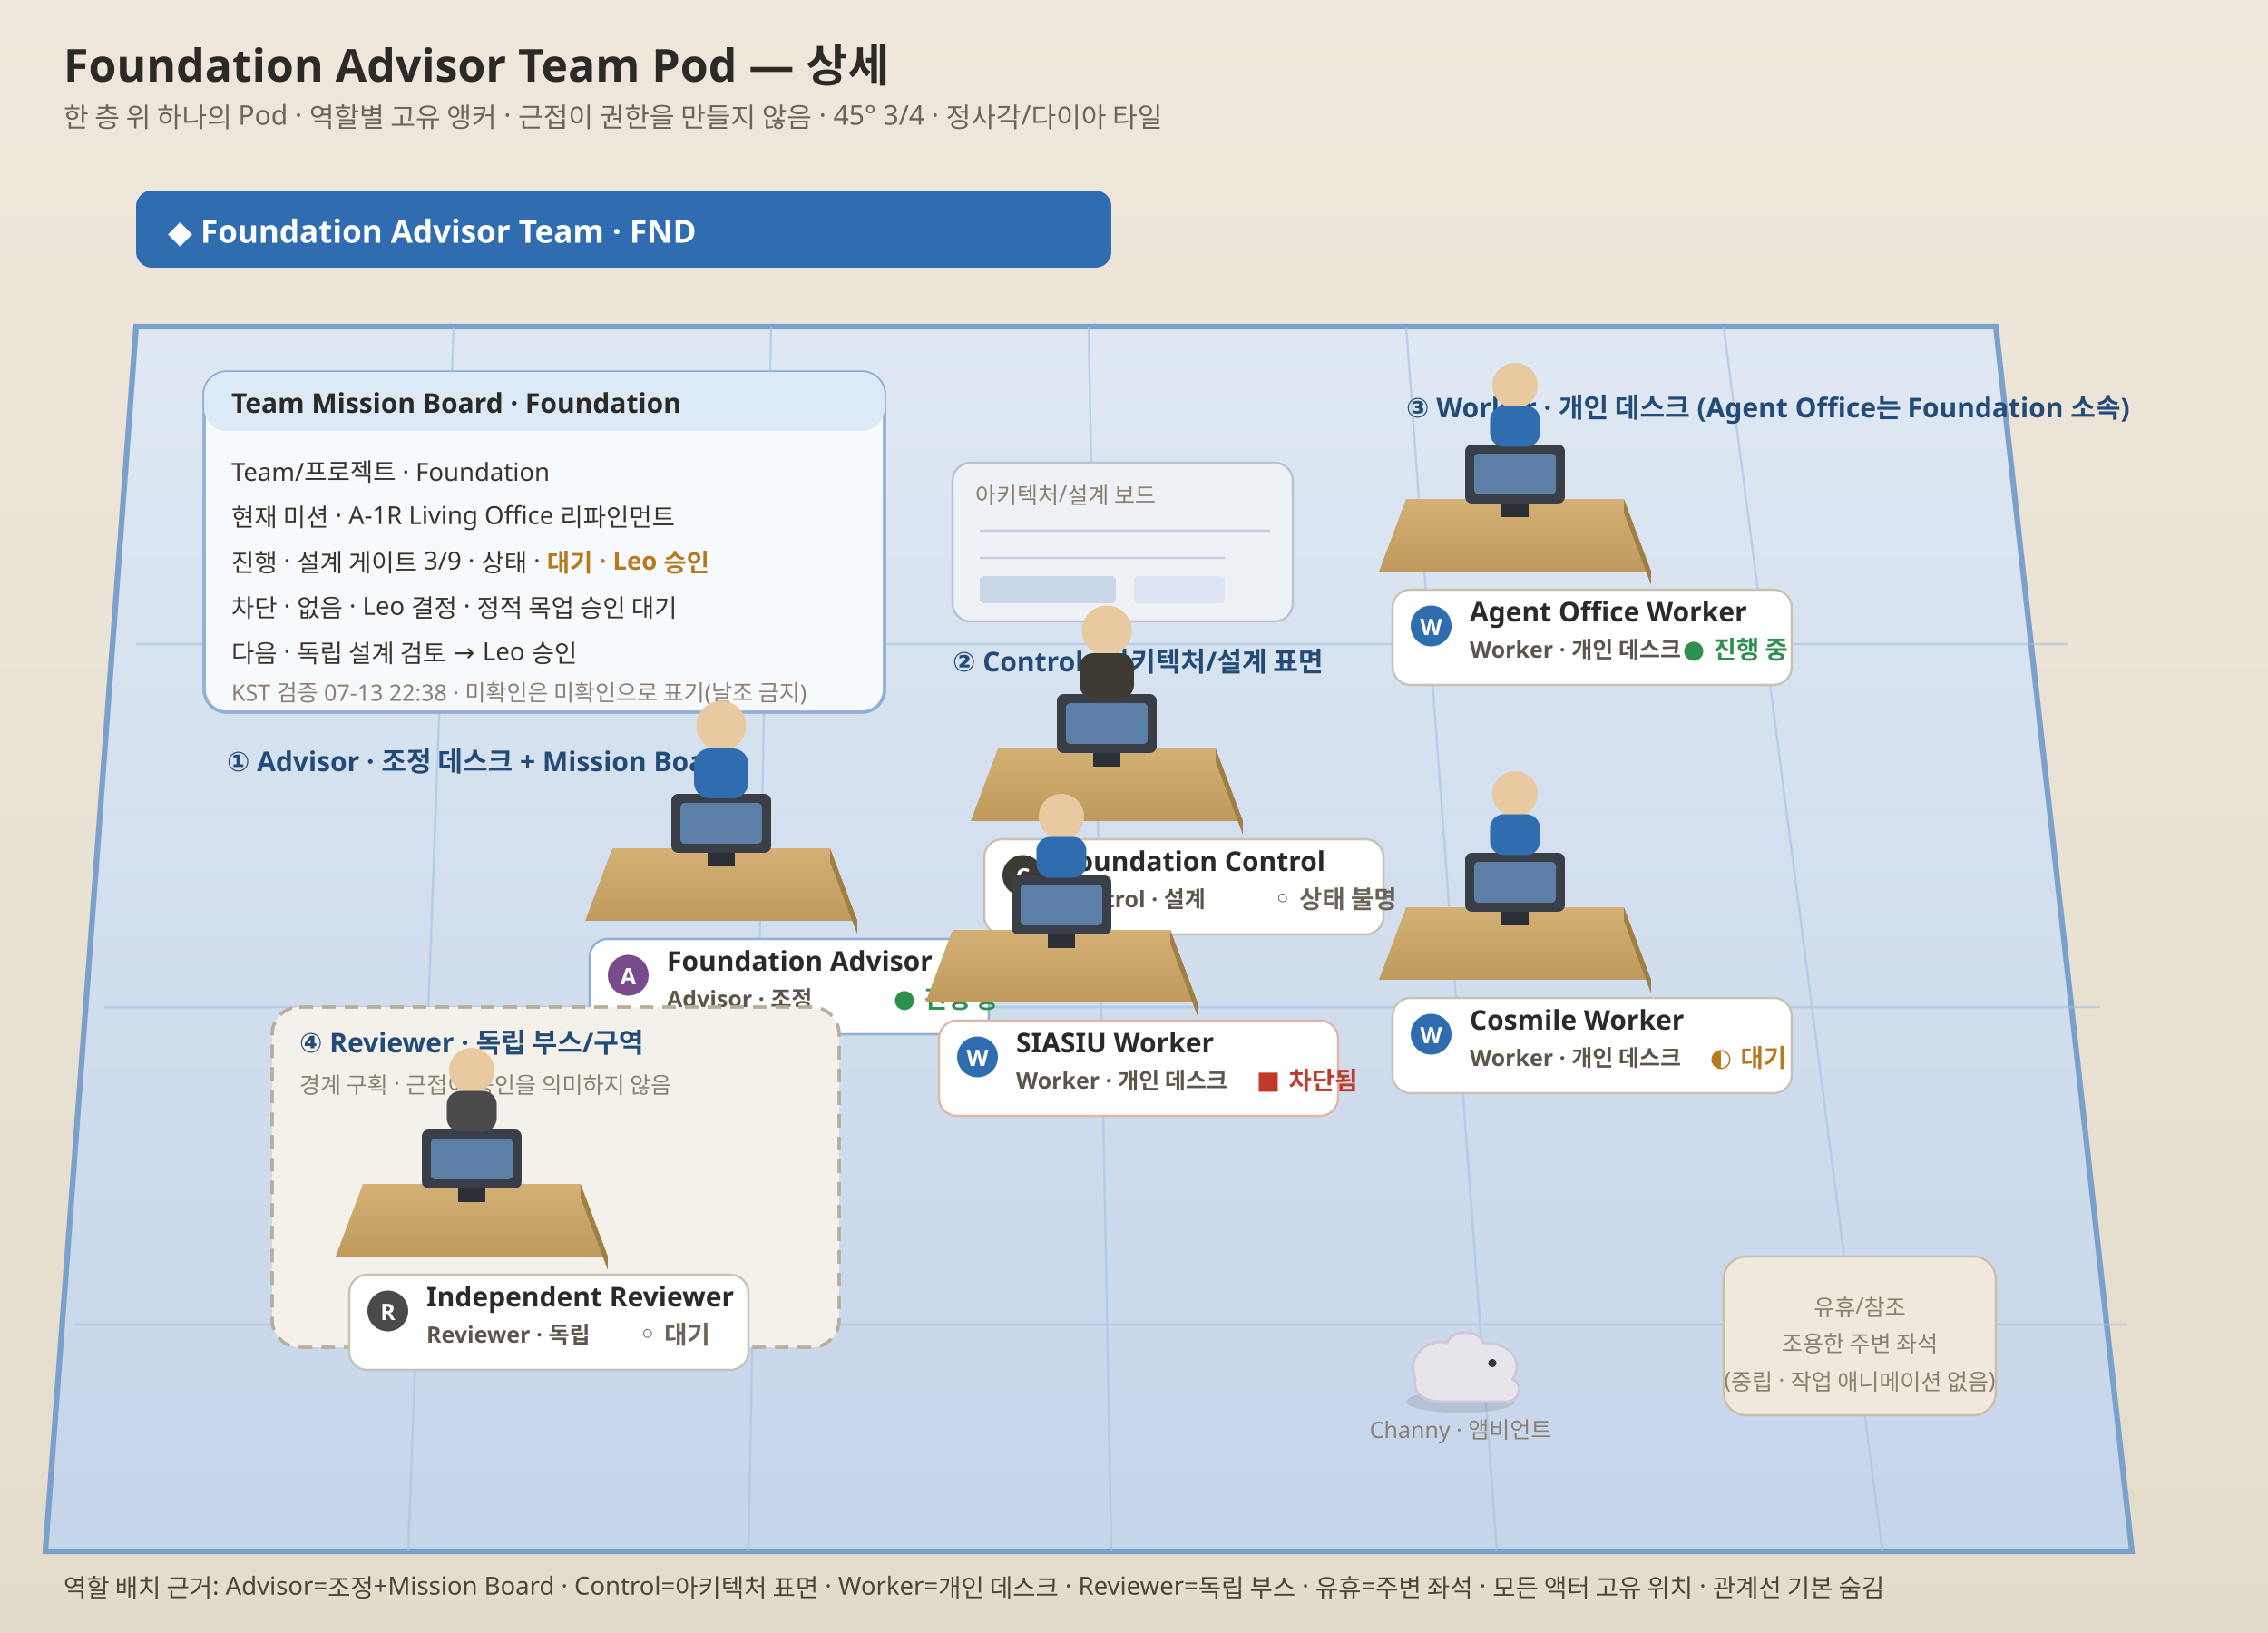
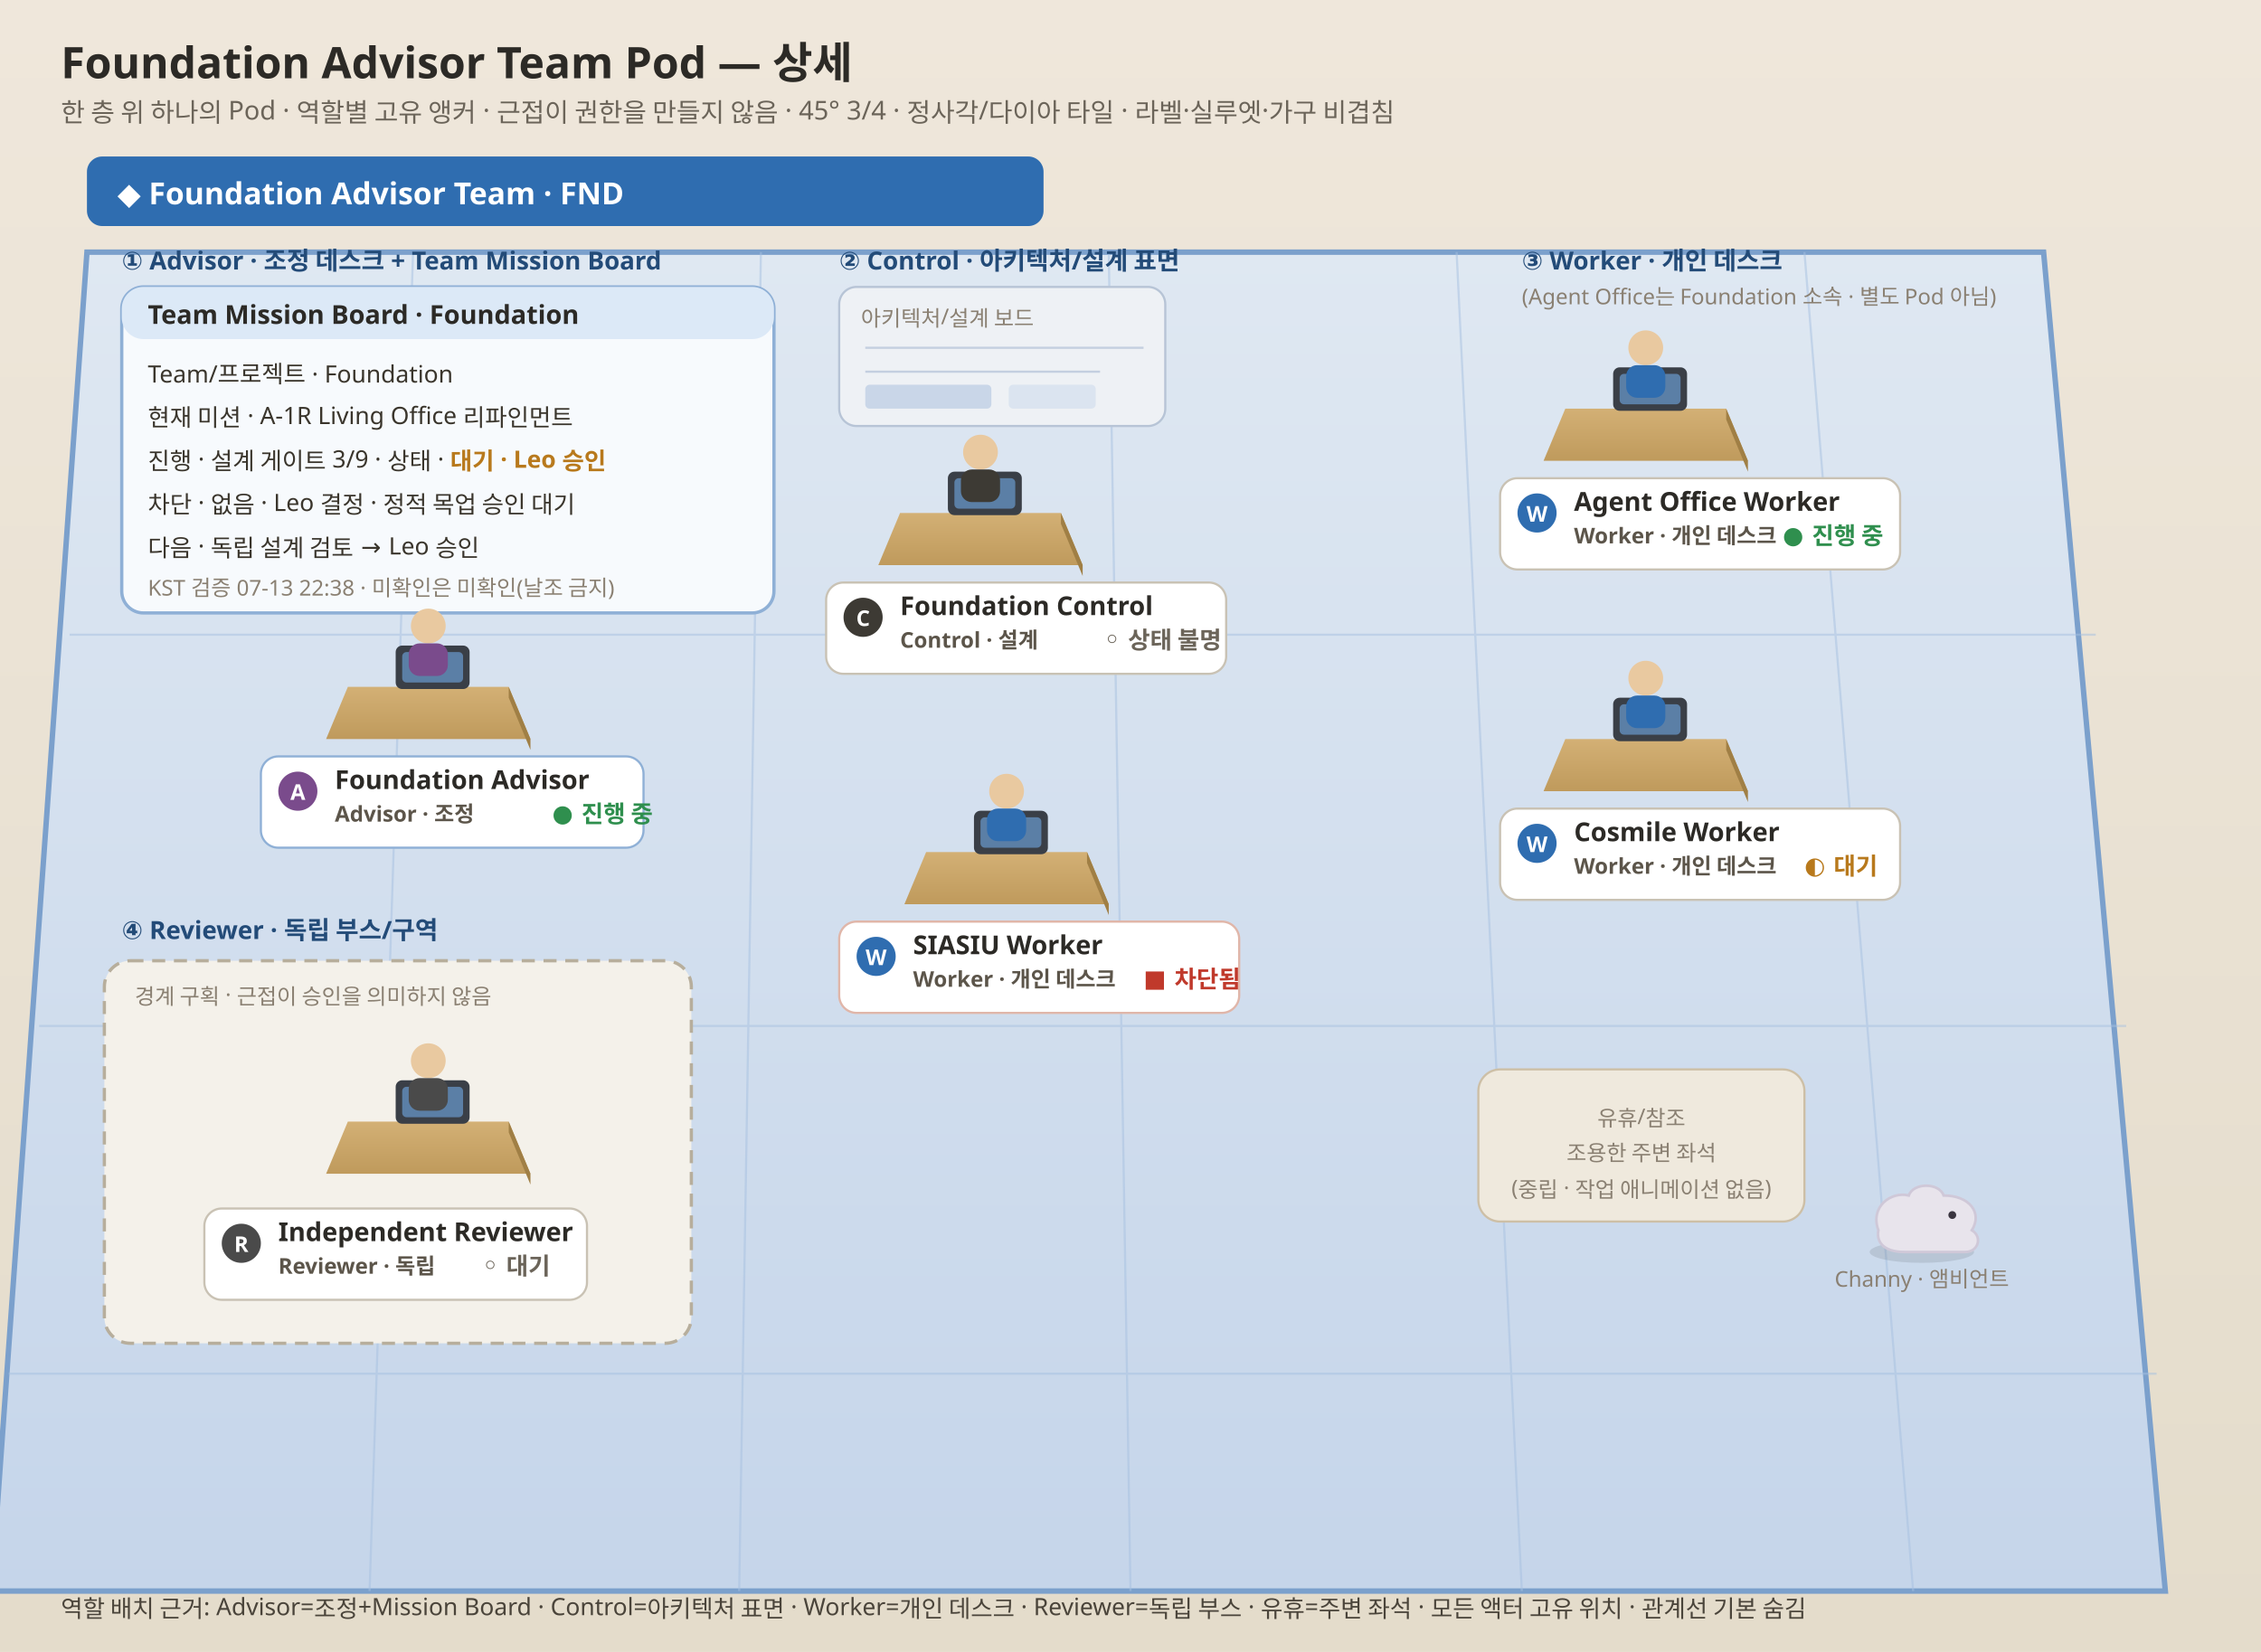
- <svg xmlns="http://www.w3.org/2000/svg" width="1000" height="720" viewBox="0 0 1000 720" font-family="'Noto Sans KR','Malgun Gothic',system-ui,sans-serif">
+ <svg xmlns="http://www.w3.org/2000/svg" width="1040" height="760" viewBox="0 0 1040 760" font-family="'Noto Sans KR','Malgun Gothic',system-ui,sans-serif">
  <defs>
    <linearGradient id="pw" x1="0" y1="0" x2="0" y2="1">
      <stop offset="0" stop-color="#efe7db" />
      <stop offset="1" stop-color="#e4dccb" />
    </linearGradient>
    <linearGradient id="pp" x1="0" y1="0" x2="0" y2="1">
      <stop offset="0" stop-color="#dfe8f2" />
      <stop offset="1" stop-color="#c5d5ea" />
    </linearGradient>
    <linearGradient id="desk" x1="0" y1="0" x2="0" y2="1">
      <stop offset="0" stop-color="#d3b075" />
      <stop offset="1" stop-color="#bf9a5c" />
    </linearGradient>
    <style>
      .h{font-size:20px;font-weight:700;fill:#2c2a26}.sub{font-size:12px;fill:#6b6459}
-       .anch{font-size:12px;font-weight:700;fill:#234b78}.name{font-size:12px;font-weight:700;fill:#2c2a26}
+       .anch{font-size:11.5px;font-weight:700;fill:#234b78}.name{font-size:12px;font-weight:700;fill:#2c2a26}
      .team{font-size:10px;font-weight:600;fill:#5c554a}.state{font-size:11px;font-weight:700}
      .mbh{font-size:12px;font-weight:700;fill:#2c2a26}.mb{font-size:11px;fill:#3a352c}
      .cap{font-size:11px;fill:#4a443a}.tiny{font-size:10px;fill:#8a8072}
    </style>
    <g id="unit">
-       <polygon points="0,26 96,26 108,58 -12,58" fill="url(#desk)" />
-       <polygon points="96,26 108,58 108,64 96,32" fill="#a07f45" />
-       <rect x="26" y="2" width="44" height="26" rx="3" fill="#3a3f47" />
-       <rect x="30" y="6" width="36" height="18" rx="2" fill="#5b7fa6" />
-       <rect x="42" y="28" width="12" height="6" fill="#2b2f36" />
+       <polygon points="0,20 74,20 84,44 -10,44" fill="url(#desk)" />
+       <polygon points="74,20 84,44 84,49 74,25" fill="#a07f45" />
+       <rect x="22" y="1" width="34" height="20" rx="3" fill="#3a3f47" />
+       <rect x="25" y="4" width="28" height="14" rx="2" fill="#5b7fa6" />
+     </g>
+     <g id="figA">
+       <circle cx="0" cy="0" r="8" fill="#e9c9a0" />
+       <rect x="-9" y="8" width="18" height="15" rx="5" fill="#7a4b8c" />
+     </g>
+     <g id="figC">
+       <circle cx="0" cy="0" r="8" fill="#e9c9a0" />
+       <rect x="-9" y="8" width="18" height="15" rx="5" fill="#3d3a34" />
+     </g>
+     <g id="figW">
+       <circle cx="0" cy="0" r="8" fill="#e9c9a0" />
+       <rect x="-9" y="8" width="18" height="15" rx="5" fill="#2f6db0" />
+     </g>
+     <g id="figR">
+       <circle cx="0" cy="0" r="8" fill="#e9c9a0" />
+       <rect x="-9" y="8" width="18" height="15" rx="5" fill="#4a4a4a" />
    </g>
  </defs>
-   <rect width="1000" height="720" fill="url(#pw)" />
+   <rect width="1040" height="760" fill="url(#pw)" />
  <text x="28" y="36" class="h">Foundation Advisor Team Pod — 상세</text>
-   <text x="28" y="56" class="sub">한 층 위 하나의 Pod · 역할별 고유 앵커 · 근접이 권한을 만들지 않음 · 45° 3/4 · 정사각/다이아 타일</text>
-   <g transform="translate(60,84)">
-     <polygon points="0,60 820,60 880,600 -40,600" fill="url(#pp)" stroke="#7ba0cc" stroke-width="2.5" />
-     <g stroke="#a6c0e0" stroke-width="1" opacity="0.6">
-       <line x1="140" y1="60" x2="120" y2="600" />
-       <line x1="280" y1="60" x2="270" y2="600" />
-       <line x1="420" y1="60" x2="430" y2="600" />
-       <line x1="560" y1="60" x2="600" y2="600" />
-       <line x1="700" y1="60" x2="770" y2="600" />
-       <line x1="0" y1="200" x2="852" y2="200" />
-       <line x1="-14" y1="360" x2="866" y2="360" />
-       <line x1="-28" y1="500" x2="878" y2="500" />
+   <text x="28" y="56" class="sub">한 층 위 하나의 Pod · 역할별 고유 앵커 · 근접이 권한을 만들지 않음 · 45° 3/4 · 정사각/다이아 타일 · 라벨·실루엣·가구 비겹침</text>
+   <g transform="translate(40,72)">
+     <polygon points="0,44 900,44 956,660 -44,660" fill="url(#pp)" stroke="#7ba0cc" stroke-width="2.5" />
+     <g stroke="#a6c0e0" stroke-width="1" opacity="0.5">
+       <line x1="150" y1="44" x2="130" y2="660" />
+       <line x1="310" y1="44" x2="300" y2="660" />
+       <line x1="470" y1="44" x2="480" y2="660" />
+       <line x1="630" y1="44" x2="660" y2="660" />
+       <line x1="790" y1="44" x2="840" y2="660" />
+       <line x1="-8" y1="220" x2="924" y2="220" />
+       <line x1="-22" y1="400" x2="938" y2="400" />
+       <line x1="-36" y1="560" x2="952" y2="560" />
    </g>
-     <rect x="0" y="0" width="430" height="34" rx="7" fill="#2f6db0" />
-     <text x="14" y="23" font-size="14" font-weight="700" fill="#fff">◆ Foundation Advisor Team · FND</text>
-     <g transform="translate(30,80)">
-       <rect x="0" y="0" width="300" height="150" rx="10" fill="#f7fafd" stroke="#8fb0d6" stroke-width="1.5" />
-       <rect x="0" y="0" width="300" height="26" rx="10" fill="#dce9f7" />
-       <text x="12" y="18" class="mbh">Team Mission Board · Foundation</text>
-       <text x="12" y="48" class="mb">Team/프로젝트 · Foundation</text>
-       <text x="12" y="68" class="mb">현재 미션 · A-1R Living Office 리파인먼트</text>
-       <text x="12" y="88" class="mb">진행 · 설계 게이트 3/9 · 상태 · <tspan fill="#b8791c" font-weight="700">대기 · Leo 승인</tspan>
+     <rect x="0" y="0" width="440" height="32" rx="7" fill="#2f6db0" />
+     <text x="14" y="22" font-size="14" font-weight="700" fill="#fff">◆ Foundation Advisor Team · FND</text>
+     <g transform="translate(16,52)">
+       <text x="0" y="0" class="anch">① Advisor · 조정 데스크 + Team Mission Board</text>
+       <rect x="0" y="8" width="300" height="150" rx="10" fill="#f7fafd" stroke="#8fb0d6" stroke-width="1.5" />
+       <rect x="0" y="8" width="300" height="24" rx="10" fill="#dce9f7" />
+       <text x="12" y="25" class="mbh">Team Mission Board · Foundation</text>
+       <text x="12" y="52" class="mb">Team/프로젝트 · Foundation</text>
+       <text x="12" y="72" class="mb">현재 미션 · A-1R Living Office 리파인먼트</text>
+       <text x="12" y="92" class="mb">진행 · 설계 게이트 3/9 · 상태 · <tspan fill="#b8791c" font-weight="700">대기 · Leo 승인</tspan>
      </text>
-       <text x="12" y="108" class="mb">차단 · 없음 · Leo 결정 · 정적 목업 승인 대기</text>
-       <text x="12" y="128" class="mb">다음 · 독립 설계 검토 → Leo 승인</text>
-       <text x="12" y="145" class="tiny">KST 검증 07-13 22:38 · 미확인은 미확인으로 표기(날조 금지)</text>
-       <text x="10" y="176" class="anch">① Advisor · 조정 데스크 + Mission Board</text>
-       <g transform="translate(180,184)">
-         <use href="#unit" />
-         <g transform="translate(6,-34)">
-           <circle cx="42" cy="6" r="11" fill="#e9c9a0" />
-           <rect x="30" y="16" width="24" height="22" rx="7" fill="#2f6db0" />
-         </g>
-         <g transform="translate(-10,66)">
-           <rect width="176" height="42" rx="8" fill="#fff" stroke="#8fb0d6" />
-           <circle cx="17" cy="16" r="9" fill="#7a4b8c" />
-           <text x="17" y="20" text-anchor="middle" fill="#fff" font-size="10" font-weight="700">A</text>
-           <text x="34" y="14" class="name">Foundation Advisor</text>
-           <text x="34" y="30" class="team">Advisor · 조정</text>
-           <text x="134" y="30" class="state" fill="#2f8f4e">● 진행 중</text>
-         </g>
+       <text x="12" y="112" class="mb">차단 · 없음 · Leo 결정 · 정적 목업 승인 대기</text>
+       <text x="12" y="132" class="mb">다음 · 독립 설계 검토 → Leo 승인</text>
+       <text x="12" y="150" class="tiny">KST 검증 07-13 22:38 · 미확인은 미확인(날조 금지)</text>
+     </g>
+     <g transform="translate(120,224)">
+       <use href="#unit" />
+       <use href="#figA" x="37" y="-8" />
+       <g transform="translate(-40,52)">
+         <rect width="176" height="42" rx="8" fill="#fff" stroke="#8fb0d6" />
+         <circle cx="17" cy="16" r="9" fill="#7a4b8c" />
+         <text x="17" y="20" text-anchor="middle" fill="#fff" font-size="10" font-weight="700">A</text>
+         <text x="34" y="15" class="name">Foundation Advisor</text>
+         <text x="34" y="30" class="team">Advisor · 조정</text>
+         <text x="134" y="30" class="state" fill="#2f8f4e">● 진행 중</text>
      </g>
    </g>
-     <g transform="translate(360,120)">
-       <rect x="0" y="0" width="150" height="70" rx="8" fill="#eef1f5" stroke="#b7c4d6" />
-       <text x="10" y="18" class="tiny">아키텍처/설계 보드</text>
-       <line x1="12" y1="30" x2="140" y2="30" stroke="#c4cfe0" />
-       <line x1="12" y1="42" x2="120" y2="42" stroke="#c4cfe0" />
-       <rect x="12" y="50" width="60" height="12" rx="2" fill="#c9d6e8" />
-       <rect x="80" y="50" width="40" height="12" rx="2" fill="#dbe4f0" />
-       <text x="0" y="92" class="anch">② Control · 아키텍처/설계 표면</text>
-       <g transform="translate(20,100)">
+     <g transform="translate(8,360)">
+       <text x="8" y="0" class="anch">④ Reviewer · 독립 부스/구역</text>
+       <rect x="0" y="10" width="270" height="176" rx="12" fill="#f4f1ea" stroke="#b7ae9c" stroke-dasharray="6 4" stroke-width="1.5" />
+       <text x="14" y="30" class="tiny">경계 구획 · 근접이 승인을 의미하지 않음</text>
+       <g transform="translate(112,64)">
        <use href="#unit" />
-         <g transform="translate(6,-32)">
-           <circle cx="42" cy="6" r="11" fill="#e9c9a0" />
-           <rect x="30" y="16" width="24" height="20" rx="6" fill="#3d3a34" />
-         </g>
-         <g transform="translate(-6,66)">
-           <rect width="176" height="42" rx="8" fill="#fff" stroke="#c9c2b4" />
-           <circle cx="17" cy="16" r="9" fill="#3d3a34" />
-           <text x="17" y="20" text-anchor="middle" fill="#fff" font-size="10" font-weight="700">C</text>
-           <text x="34" y="14" class="name">Foundation Control</text>
-           <text x="34" y="30" class="team">Control · 설계</text>
-           <text x="128" y="30" class="state" fill="#6b6459">◦ 상태 불명</text>
-         </g>
+         <use href="#figR" x="37" y="-8" />
+       </g>
+       <g transform="translate(46,124)">
+         <rect width="176" height="42" rx="8" fill="#fff" stroke="#c9c2b4" />
+         <circle cx="17" cy="16" r="9" fill="#4a4a4a" />
+         <text x="17" y="20" text-anchor="middle" fill="#fff" font-size="10" font-weight="700">R</text>
+         <text x="34" y="15" class="name">Independent Reviewer</text>
+         <text x="34" y="30" class="team">Reviewer · 독립</text>
+         <text x="128" y="30" class="state" fill="#6b6459">◦ 대기</text>
      </g>
    </g>
-     <text x="560" y="100" class="anch">③ Worker · 개인 데스크 (Agent Office는 Foundation 소속)</text>
-     <g transform="translate(560,110)">
-       <use href="#unit" />
-       <g transform="translate(6,-30)">
-         <circle cx="42" cy="6" r="10" fill="#e9c9a0" />
-         <rect x="31" y="15" width="22" height="18" rx="6" fill="#2f6db0" />
+     <g transform="translate(346,52)">
+       <text x="0" y="0" class="anch">② Control · 아키텍처/설계 표면</text>
+       <rect x="0" y="8" width="150" height="64" rx="8" fill="#eef1f5" stroke="#b7c4d6" />
+       <text x="10" y="26" class="tiny">아키텍처/설계 보드</text>
+       <line x1="12" y1="36" x2="140" y2="36" stroke="#c4cfe0" />
+       <line x1="12" y1="47" x2="120" y2="47" stroke="#c4cfe0" />
+       <rect x="12" y="53" width="58" height="11" rx="2" fill="#c9d6e8" />
+       <rect x="78" y="53" width="40" height="11" rx="2" fill="#dbe4f0" />
+       <g transform="translate(28,92)">
+         <use href="#unit" />
+         <use href="#figC" x="37" y="-8" />
      </g>
-       <g transform="translate(-6,66)">
-         <rect width="176" height="42" rx="8" fill="#fff" stroke="#c9c2b4" />
+       <g transform="translate(-6,144)">
+         <rect width="184" height="42" rx="8" fill="#fff" stroke="#c9c2b4" />
+         <circle cx="17" cy="16" r="9" fill="#3d3a34" />
+         <text x="17" y="20" text-anchor="middle" fill="#fff" font-size="10" font-weight="700">C</text>
+         <text x="34" y="15" class="name">Foundation Control</text>
+         <text x="34" y="30" class="team">Control · 설계</text>
+         <text x="128" y="30" class="state" fill="#6b6459">◦ 상태 불명</text>
+       </g>
+     </g>
+     <g transform="translate(346,300)">
+       <use href="#unit" transform="translate(40,0)" />
+       <use href="#figW" x="77" y="-8" />
+       <g transform="translate(0,52)">
+         <rect width="184" height="42" rx="8" fill="#fff" stroke="#e0b6a9" />
        <circle cx="17" cy="16" r="9" fill="#2f6db0" />
        <text x="17" y="20" text-anchor="middle" fill="#fff" font-size="10" font-weight="700">W</text>
-         <text x="34" y="14" class="name">Agent Office Worker</text>
+         <text x="34" y="15" class="name">SIASIU Worker</text>
        <text x="34" y="30" class="team">Worker · 개인 데스크</text>
-         <text x="128" y="30" class="state" fill="#2f8f4e">● 진행 중</text>
+         <text x="140" y="30" class="state" fill="#c0392b">■ 차단됨</text>
      </g>
    </g>
-     <g transform="translate(560,290)">
+     <g transform="translate(660,52)">
+       <text x="0" y="0" class="anch">③ Worker · 개인 데스크</text>
+       <text x="0" y="16" class="tiny">(Agent Office는 Foundation 소속 · 별도 Pod 아님)</text>
+     </g>
+     <g transform="translate(680,96)">
      <use href="#unit" />
-       <g transform="translate(6,-30)">
-         <circle cx="42" cy="6" r="10" fill="#e9c9a0" />
-         <rect x="31" y="15" width="22" height="18" rx="6" fill="#2f6db0" />
-       </g>
-       <g transform="translate(-6,66)">
-         <rect width="176" height="42" rx="8" fill="#fff" stroke="#c9c2b4" />
+       <use href="#figW" x="37" y="-8" />
+       <g transform="translate(-30,52)">
+         <rect width="184" height="42" rx="8" fill="#fff" stroke="#c9c2b4" />
        <circle cx="17" cy="16" r="9" fill="#2f6db0" />
        <text x="17" y="20" text-anchor="middle" fill="#fff" font-size="10" font-weight="700">W</text>
-         <text x="34" y="14" class="name">Cosmile Worker</text>
+         <text x="34" y="15" class="name">Agent Office Worker</text>
+         <text x="34" y="30" class="team">Worker · 개인 데스크</text>
+         <text x="130" y="30" class="state" fill="#2f8f4e">● 진행 중</text>
+       </g>
+     </g>
+     <g transform="translate(680,248)">
+       <use href="#unit" />
+       <use href="#figW" x="37" y="-8" />
+       <g transform="translate(-30,52)">
+         <rect width="184" height="42" rx="8" fill="#fff" stroke="#c9c2b4" />
+         <circle cx="17" cy="16" r="9" fill="#2f6db0" />
+         <text x="17" y="20" text-anchor="middle" fill="#fff" font-size="10" font-weight="700">W</text>
+         <text x="34" y="15" class="name">Cosmile Worker</text>
        <text x="34" y="30" class="team">Worker · 개인 데스크</text>
        <text x="140" y="30" class="state" fill="#b8791c">◐ 대기</text>
      </g>
    </g>
-     <g transform="translate(360,300)">
-       <use href="#unit" />
-       <g transform="translate(6,-30)">
-         <circle cx="42" cy="6" r="10" fill="#e9c9a0" />
-         <rect x="31" y="15" width="22" height="18" rx="6" fill="#2f6db0" />
-       </g>
-       <g transform="translate(-6,66)">
-         <rect width="176" height="42" rx="8" fill="#fff" stroke="#e0b6a9" />
-         <circle cx="17" cy="16" r="9" fill="#2f6db0" />
-         <text x="17" y="20" text-anchor="middle" fill="#fff" font-size="10" font-weight="700">W</text>
-         <text x="34" y="14" class="name">SIASIU Worker</text>
-         <text x="34" y="30" class="team">Worker · 개인 데스크</text>
-         <text x="140" y="30" class="state" fill="#c0392b">■ 차단됨</text>
-       </g>
+     <g transform="translate(640,420)">
+       <rect x="0" y="0" width="150" height="70" rx="10" fill="#efe9dd" stroke="#cdbfa6" />
+       <text x="75" y="26" text-anchor="middle" class="tiny">유휴/참조</text>
+       <text x="75" y="42" text-anchor="middle" class="tiny">조용한 주변 좌석</text>
+       <text x="75" y="58" text-anchor="middle" class="tiny">(중립 · 작업 애니메이션 없음)</text>
    </g>
-     <g transform="translate(60,360)">
-       <rect x="0" y="0" width="250" height="150" rx="12" fill="#f4f1ea" stroke="#b7ae9c" stroke-dasharray="6 4" stroke-width="1.5" />
-       <text x="12" y="20" class="anch">④ Reviewer · 독립 부스/구역</text>
-       <text x="12" y="38" class="tiny">경계 구획 · 근접이 승인을 의미하지 않음</text>
-       <g transform="translate(40,52)">
-         <use href="#unit" />
-         <g transform="translate(6,-30)">
-           <circle cx="42" cy="6" r="10" fill="#e9c9a0" />
-           <rect x="31" y="15" width="22" height="18" rx="6" fill="#4a4a4a" />
-         </g>
-         <g transform="translate(-6,66)">
-           <rect width="176" height="42" rx="8" fill="#fff" stroke="#c9c2b4" />
-           <circle cx="17" cy="16" r="9" fill="#4a4a4a" />
-           <text x="17" y="20" text-anchor="middle" fill="#fff" font-size="10" font-weight="700">R</text>
-           <text x="34" y="14" class="name">Independent Reviewer</text>
-           <text x="34" y="30" class="team">Reviewer · 독립</text>
-           <text x="128" y="30" class="state" fill="#6b6459">◦ 대기</text>
-         </g>
-       </g>
-     </g>
-     <g transform="translate(700,470)">
-       <rect x="0" y="0" width="120" height="70" rx="10" fill="#efe9dd" stroke="#cdbfa6" />
-       <text x="60" y="26" text-anchor="middle" class="tiny">유휴/참조</text>
-       <text x="60" y="42" text-anchor="middle" class="tiny">조용한 주변 좌석</text>
-       <text x="60" y="58" text-anchor="middle" class="tiny">(중립 · 작업 애니메이션 없음)</text>
-     </g>
-     <g transform="translate(560,500)">
+     <g transform="translate(820,470)">
      <ellipse cx="24" cy="34" rx="24" ry="5" fill="#000" opacity="0.10" />
      <path d="M4 24 C0 13 10 6 18 8 C 20 2 32 2 34 8 C 46 8 52 16 47 24 C 52 27 50 34 44 34 L 16 34 C 6 34 3 29 4 24Z" fill="#e8e4ec" stroke="#cfc8d8" stroke-width="1.2" />
      <circle cx="38" cy="17" r="1.8" fill="#3a3540" />
      <text x="24" y="50" text-anchor="middle" class="tiny">Channy · 앰비언트</text>
    </g>
  </g>
-   <text x="28" y="704" class="cap">역할 배치 근거: Advisor=조정+Mission Board · Control=아키텍처 표면 · Worker=개인 데스크 · Reviewer=독립 부스 · 유휴=주변 좌석 · 모든 액터 고유 위치 · 관계선 기본 숨김</text>
+   <text x="28" y="744" class="cap">역할 배치 근거: Advisor=조정+Mission Board · Control=아키텍처 표면 · Worker=개인 데스크 · Reviewer=독립 부스 · 유휴=주변 좌석 · 모든 액터 고유 위치 · 관계선 기본 숨김</text>
</svg>
